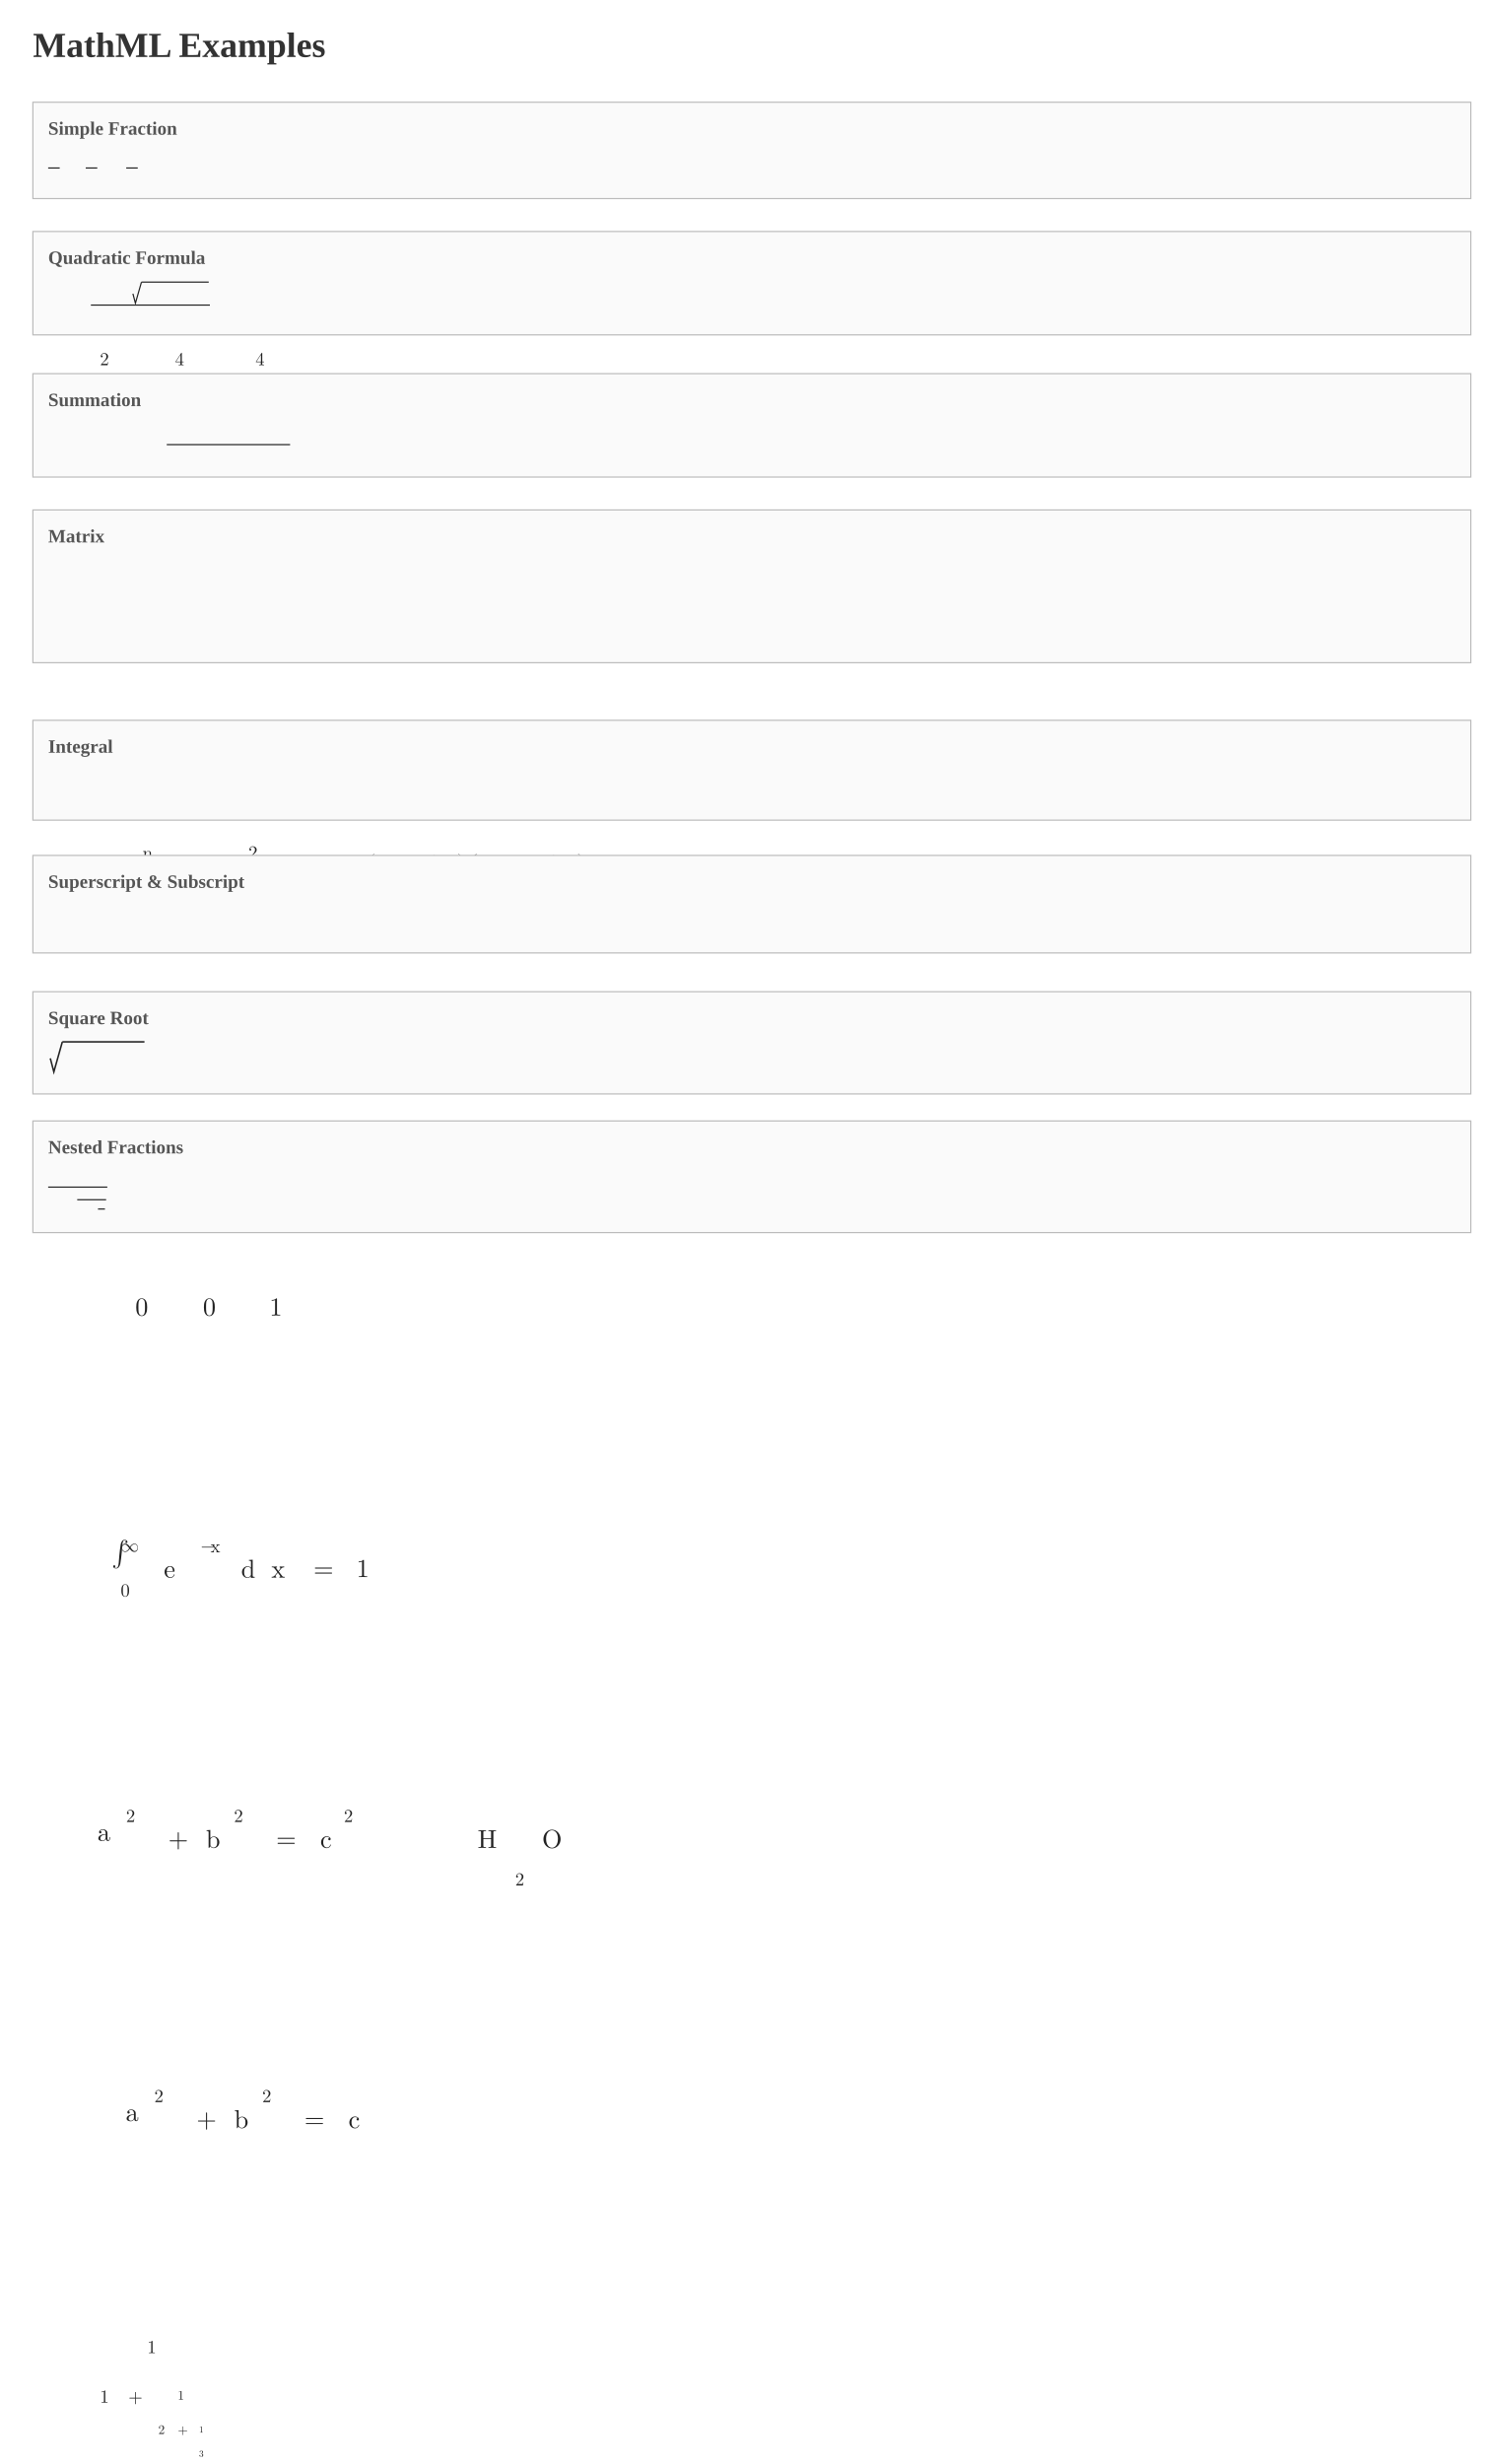
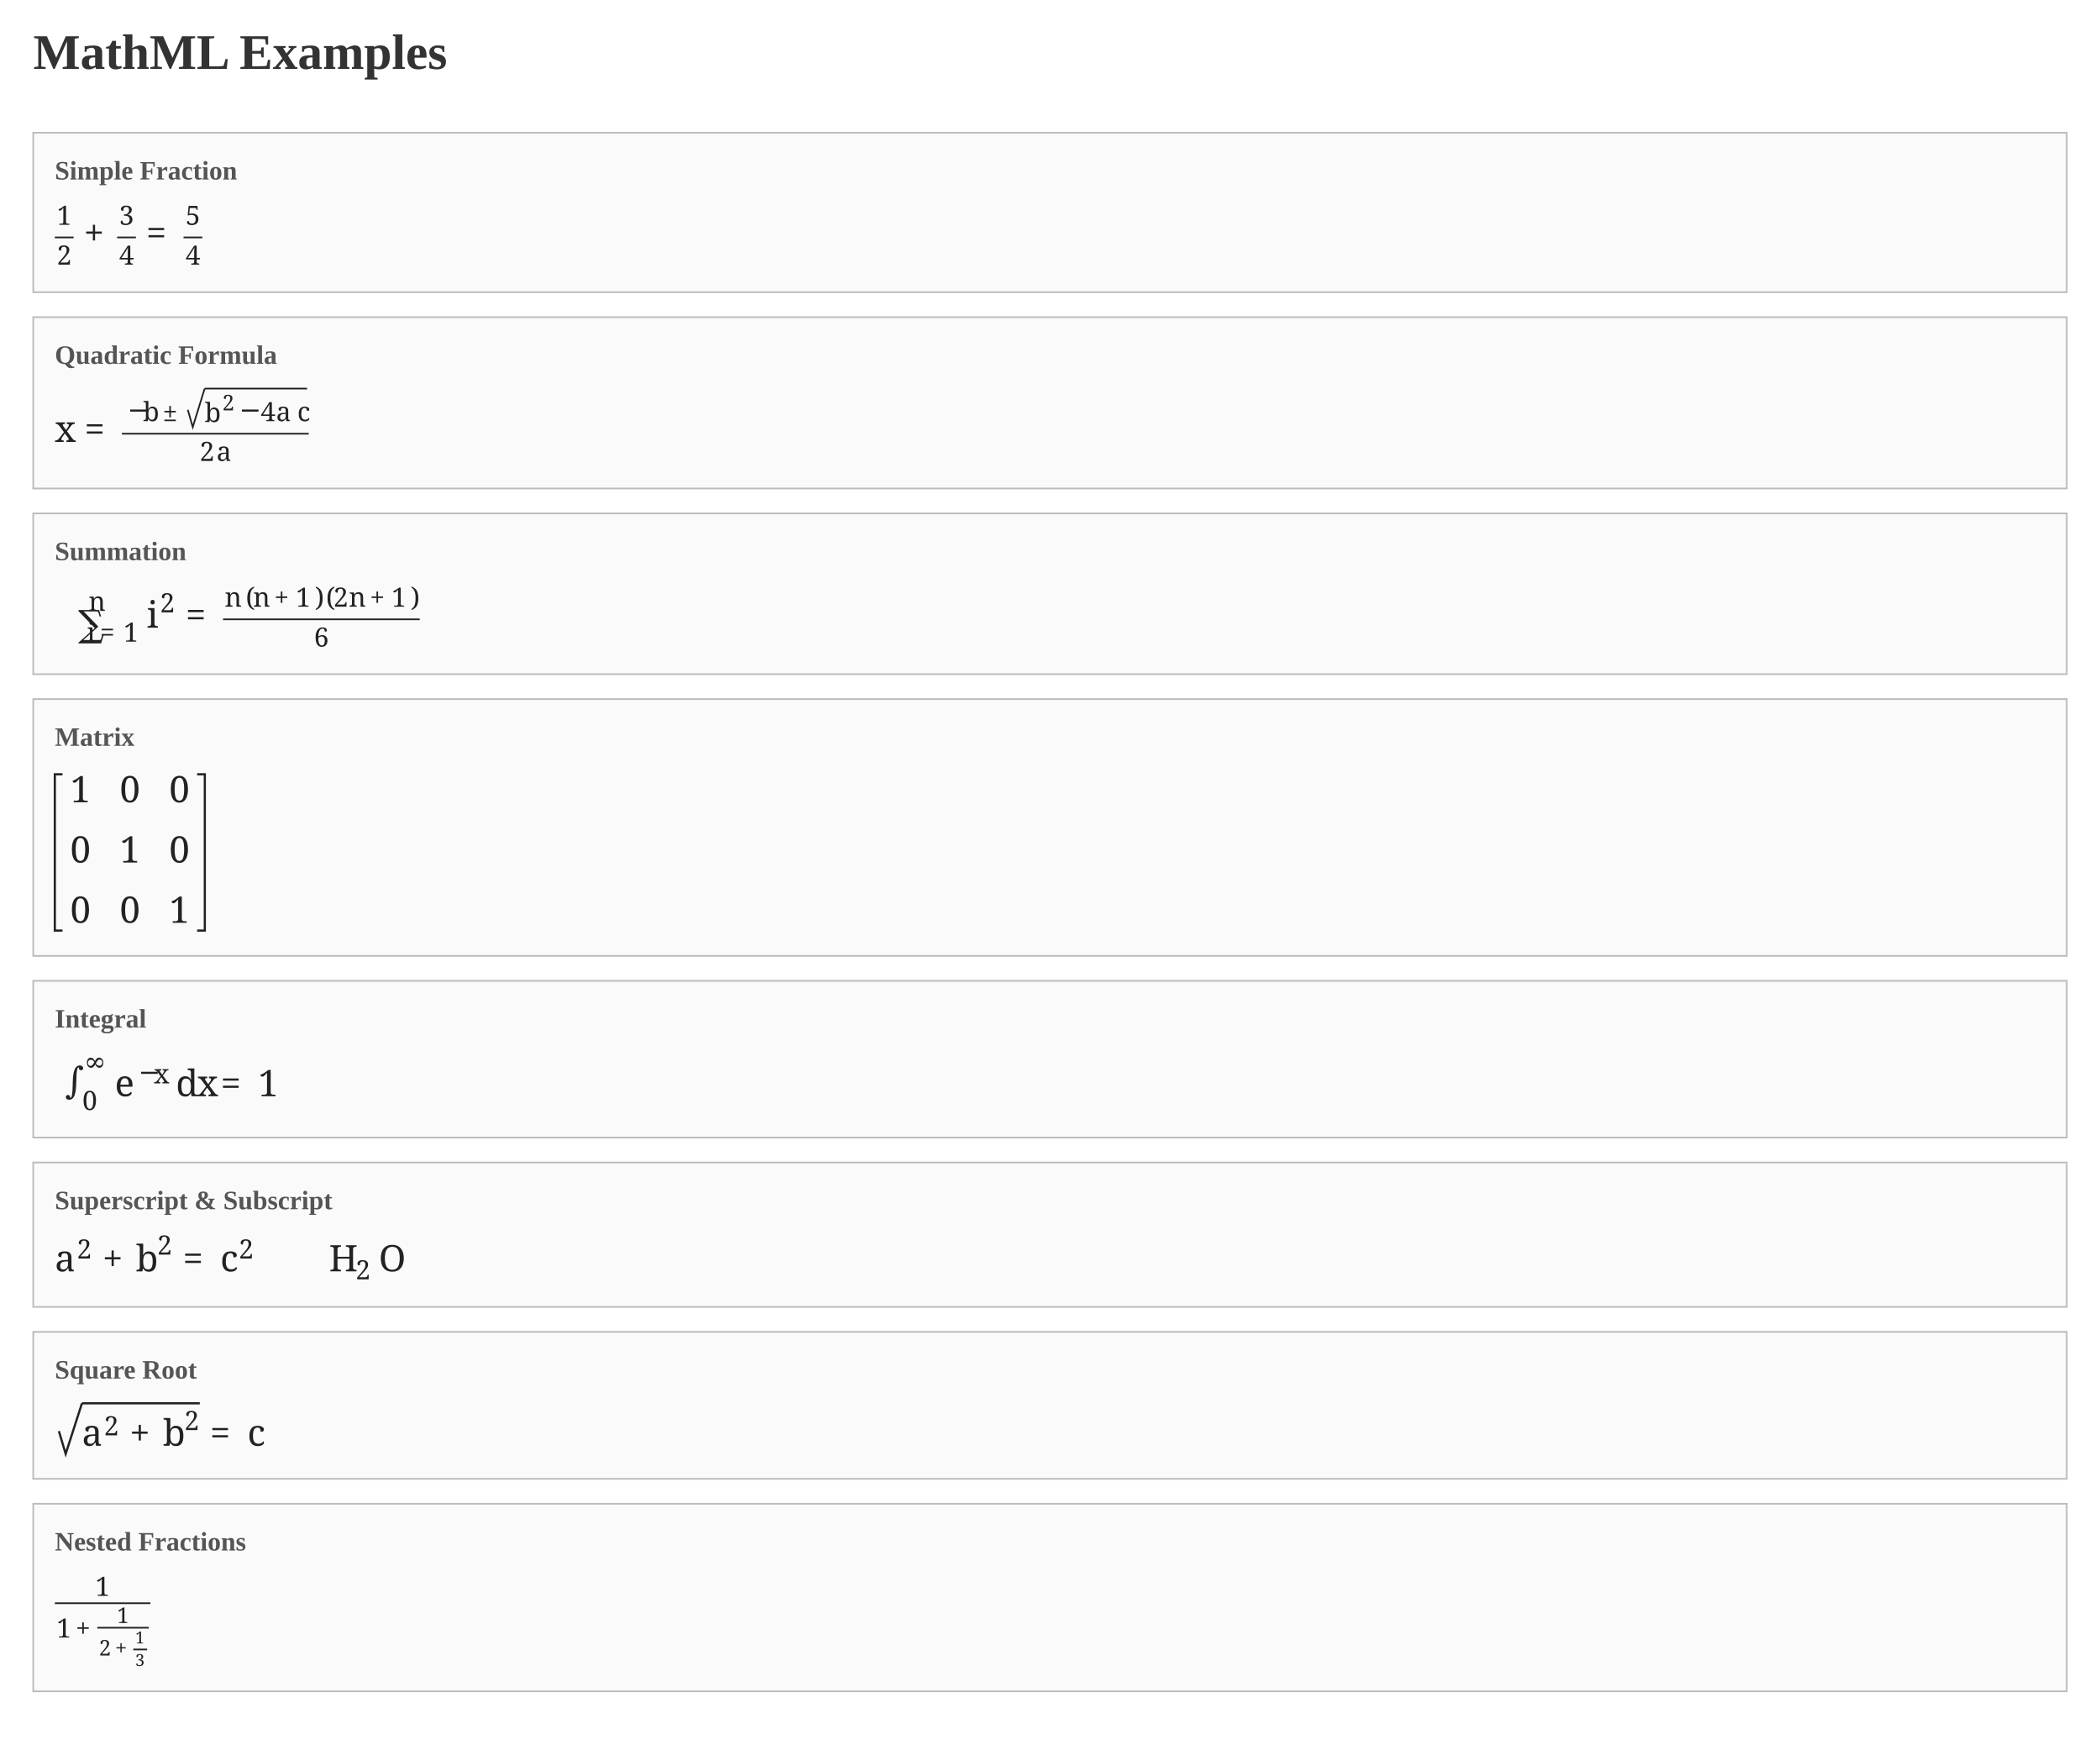
- <svg xmlns="http://www.w3.org/2000/svg" width="1264" height="2097" viewBox="0 0 1264 2097">
-   <text x="28" y="29.5" fill="rgb(51, 51, 51)" dominant-baseline="text-before-edge" font-weight="700" font-size="30px" font-family="Times New Roman">MathML Examples</text>
-   <path d="M28,87 L1252,87 L1252,169 L28,169 Z" fill="rgb(250, 250, 250)" stroke="rgb(187, 187, 187)" stroke-width="1" />
-   <text x="41" y="104.5" fill="rgb(85, 85, 85)" dominant-baseline="text-before-edge" font-weight="700" font-size="16px" font-family="Times New Roman">Simple Fraction</text>
-   <path d="M41,142.98 L50.81,142.98" fill="none" stroke="rgb(34, 34, 34)" stroke-width="1" />
-   <path d="M72.98,142.98 L82.8,142.98" fill="none" stroke="rgb(34, 34, 34)" stroke-width="1" />
-   <path d="M107.44,142.98 L117.25,142.98" fill="none" stroke="rgb(34, 34, 34)" stroke-width="1" />
-   <text x="85" y="262.19" fill="rgb(34, 34, 34)" dominant-baseline="text-before-edge" font-size="15.62px" font-family="math">1</text>
-   <text x="85" y="304.38" fill="rgb(34, 34, 34)" dominant-baseline="text-before-edge" font-size="15.62px" font-family="math">2</text>
-   <text x="114.92" y="271.5" fill="rgb(34, 34, 34)" dominant-baseline="text-before-edge" font-size="22px" font-family="math">+</text>
-   <text x="148.98" y="262.19" fill="rgb(34, 34, 34)" dominant-baseline="text-before-edge" font-size="15.62px" font-family="math">3</text>
-   <text x="148.98" y="304.38" fill="rgb(34, 34, 34)" dominant-baseline="text-before-edge" font-size="15.62px" font-family="math">4</text>
-   <text x="178.91" y="271.5" fill="rgb(34, 34, 34)" dominant-baseline="text-before-edge" font-size="22px" font-family="math">=</text>
-   <text x="217.44" y="262.19" fill="rgb(34, 34, 34)" dominant-baseline="text-before-edge" font-size="15.62px" font-family="math">5</text>
-   <text x="217.44" y="304.38" fill="rgb(34, 34, 34)" dominant-baseline="text-before-edge" font-size="15.62px" font-family="math">4</text>
-   <path d="M28,197 L1252,197 L1252,285 L28,285 Z" fill="rgb(250, 250, 250)" stroke="rgb(187, 187, 187)" stroke-width="1" />
-   <text x="41" y="214.5" fill="rgb(85, 85, 85)" dominant-baseline="text-before-edge" font-weight="700" font-size="16px" font-family="Times New Roman">Quadratic Formula</text>
-   <path d="M77.36,259.64 L178.67,259.64" fill="none" stroke="rgb(34, 34, 34)" stroke-width="1" />
-   <path d="M120.41,240.08 L177.67,240.08" fill="none" stroke="rgb(34, 34, 34)" stroke-width="1" />
-   <path d="M113.13,249.96 L115.27,258.05 L120.41,240.08" fill="none" stroke="rgb(34, 34, 34)" stroke-width="1" />
-   <text x="83" y="492.97" fill="rgb(34, 34, 34)" dominant-baseline="text-before-edge" font-size="22px" font-family="math">x</text>
-   <text x="118.83" y="492.47" fill="rgb(34, 34, 34)" dominant-baseline="text-before-edge" font-size="22px" font-family="math">=</text>
-   <text x="166.8" y="490.16" fill="rgb(34, 34, 34)" dominant-baseline="text-before-edge" font-size="15.62px" font-family="math">−</text>
-   <text x="175.17" y="490.66" fill="rgb(34, 34, 34)" dominant-baseline="text-before-edge" font-size="15.62px" font-family="math">b</text>
-   <text x="202.61" y="490.16" fill="rgb(34, 34, 34)" dominant-baseline="text-before-edge" font-size="15.62px" font-family="math">±</text>
-   <text x="241.41" y="496.66" fill="rgb(34, 34, 34)" dominant-baseline="text-before-edge" font-size="15.62px" font-family="math">b</text>
-   <text x="259.41" y="486.91" fill="rgb(34, 34, 34)" dominant-baseline="text-before-edge" font-size="11.09px" font-family="math">2</text>
-   <text x="285.39" y="500.16" fill="rgb(34, 34, 34)" dominant-baseline="text-before-edge" font-size="15.62px" font-family="math">−</text>
-   <text x="308.86" y="500.16" fill="rgb(34, 34, 34)" dominant-baseline="text-before-edge" font-size="15.62px" font-family="math">4</text>
-   <text x="324.67" y="500.66" fill="rgb(34, 34, 34)" dominant-baseline="text-before-edge" font-size="15.62px" font-family="math">a</text>
-   <text x="342.67" y="500.66" fill="rgb(34, 34, 34)" dominant-baseline="text-before-edge" font-size="15.62px" font-family="math">c</text>
-   <text x="240.61" y="544.35" fill="rgb(34, 34, 34)" dominant-baseline="text-before-edge" font-size="15.62px" font-family="math">2</text>
-   <text x="255.42" y="544.85" fill="rgb(34, 34, 34)" dominant-baseline="text-before-edge" font-size="15.62px" font-family="math">a</text>
-   <path d="M28,318 L1252,318 L1252,406 L28,406 Z" fill="rgb(250, 250, 250)" stroke="rgb(187, 187, 187)" stroke-width="1" />
-   <text x="41" y="335.5" fill="rgb(85, 85, 85)" dominant-baseline="text-before-edge" font-weight="700" font-size="16px" font-family="Times New Roman">Summation</text>
-   <path d="M141.94,378.42 L246.94,378.42" fill="none" stroke="rgb(34, 34, 34)" stroke-width="1" />
-   <text x="110.52" y="748.28" fill="rgb(34, 34, 34)" dominant-baseline="text-before-edge" font-size="22px" font-family="math">∑</text>
-   <text x="121.34" y="762.69" fill="rgb(34, 34, 34)" dominant-baseline="text-before-edge" font-size="15.62px" font-family="math">i</text>
-   <text x="140.78" y="762.19" fill="rgb(34, 34, 34)" dominant-baseline="text-before-edge" font-size="15.62px" font-family="math">=</text>
-   <text x="167.03" y="762.19" fill="rgb(34, 34, 34)" dominant-baseline="text-before-edge" font-size="15.62px" font-family="math">1</text>
-   <text x="121.34" y="724.69" fill="rgb(34, 34, 34)" dominant-baseline="text-before-edge" font-size="15.62px" font-family="math">n</text>
-   <text x="198.5" y="743.59" fill="rgb(34, 34, 34)" dominant-baseline="text-before-edge" font-size="22px" font-family="math">i</text>
-   <text x="211.48" y="724.19" fill="rgb(34, 34, 34)" dominant-baseline="text-before-edge" font-size="15.62px" font-family="math">2</text>
-   <text x="247.41" y="743.09" fill="rgb(34, 34, 34)" dominant-baseline="text-before-edge" font-size="22px" font-family="math">=</text>
-   <text x="286.94" y="732.28" fill="rgb(34, 34, 34)" dominant-baseline="text-before-edge" font-size="15.62px" font-family="math">n</text>
-   <text x="313.38" y="731.78" fill="rgb(34, 34, 34)" dominant-baseline="text-before-edge" font-size="15.62px" font-family="math">(</text>
-   <text x="315.14" y="732.28" fill="rgb(34, 34, 34)" dominant-baseline="text-before-edge" font-size="15.62px" font-family="math">n</text>
-   <text x="342.58" y="731.78" fill="rgb(34, 34, 34)" dominant-baseline="text-before-edge" font-size="15.62px" font-family="math">+</text>
-   <text x="365.05" y="731.78" fill="rgb(34, 34, 34)" dominant-baseline="text-before-edge" font-size="15.62px" font-family="math">1</text>
-   <text x="389.3" y="731.78" fill="rgb(34, 34, 34)" dominant-baseline="text-before-edge" font-size="15.62px" font-family="math">)</text>
-   <text x="400.5" y="731.78" fill="rgb(34, 34, 34)" dominant-baseline="text-before-edge" font-size="15.62px" font-family="math">(</text>
-   <text x="401.27" y="731.78" fill="rgb(34, 34, 34)" dominant-baseline="text-before-edge" font-size="15.62px" font-family="math">2</text>
-   <text x="417.08" y="732.28" fill="rgb(34, 34, 34)" dominant-baseline="text-before-edge" font-size="15.62px" font-family="math">n</text>
-   <text x="444.52" y="731.78" fill="rgb(34, 34, 34)" dominant-baseline="text-before-edge" font-size="15.62px" font-family="math">+</text>
-   <text x="466.98" y="731.78" fill="rgb(34, 34, 34)" dominant-baseline="text-before-edge" font-size="15.62px" font-family="math">1</text>
-   <text x="491.23" y="731.78" fill="rgb(34, 34, 34)" dominant-baseline="text-before-edge" font-size="15.62px" font-family="math">)</text>
-   <text x="382.56" y="775.97" fill="rgb(34, 34, 34)" dominant-baseline="text-before-edge" font-size="15.62px" font-family="math">6</text>
-   <path d="M28,434 L1252,434 L1252,564 L28,564 Z" fill="rgb(250, 250, 250)" stroke="rgb(187, 187, 187)" stroke-width="1" />
-   <text x="41" y="451.5" fill="rgb(85, 85, 85)" dominant-baseline="text-before-edge" font-weight="700" font-size="16px" font-family="Times New Roman">Matrix</text>
-   <text x="95.11" y="1001.13" fill="rgb(34, 34, 34)" dominant-baseline="text-before-edge" font-size="22px" font-family="math">[</text>
-   <text x="115.13" y="966.91" fill="rgb(34, 34, 34)" dominant-baseline="text-before-edge" font-size="22px" font-family="math">1</text>
-   <text x="172.72" y="966.91" fill="rgb(34, 34, 34)" dominant-baseline="text-before-edge" font-size="22px" font-family="math">0</text>
-   <text x="229.31" y="966.91" fill="rgb(34, 34, 34)" dominant-baseline="text-before-edge" font-size="22px" font-family="math">0</text>
-   <text x="115.13" y="1038.72" fill="rgb(34, 34, 34)" dominant-baseline="text-before-edge" font-size="22px" font-family="math">0</text>
-   <text x="172.72" y="1038.72" fill="rgb(34, 34, 34)" dominant-baseline="text-before-edge" font-size="22px" font-family="math">1</text>
-   <text x="229.31" y="1038.72" fill="rgb(34, 34, 34)" dominant-baseline="text-before-edge" font-size="22px" font-family="math">0</text>
-   <text x="115.13" y="1110.53" fill="rgb(34, 34, 34)" dominant-baseline="text-before-edge" font-size="22px" font-family="math">0</text>
-   <text x="172.72" y="1110.53" fill="rgb(34, 34, 34)" dominant-baseline="text-before-edge" font-size="22px" font-family="math">0</text>
-   <text x="229.31" y="1110.53" fill="rgb(34, 34, 34)" dominant-baseline="text-before-edge" font-size="22px" font-family="math">1</text>
-   <text x="281.22" y="1034.63" fill="rgb(34, 34, 34)" dominant-baseline="text-before-edge" font-size="22px" font-family="math">]</text>
-   <path d="M28,613 L1252,613 L1252,698 L28,698 Z" fill="rgb(250, 250, 250)" stroke="rgb(187, 187, 187)" stroke-width="1" />
-   <text x="41" y="630.5" fill="rgb(85, 85, 85)" dominant-baseline="text-before-edge" font-weight="700" font-size="16px" font-family="Times New Roman">Integral</text>
-   <text x="95.11" y="1319.09" fill="rgb(34, 34, 34)" dominant-baseline="text-before-edge" font-size="22px" font-family="math">∫</text>
-   <text x="102.69" y="1352.19" fill="rgb(34, 34, 34)" dominant-baseline="text-before-edge" font-size="15.62px" font-family="math">0</text>
-   <text x="102.69" y="1314.19" fill="rgb(34, 34, 34)" dominant-baseline="text-before-edge" font-size="15.62px" font-family="math">∞</text>
-   <text x="139.48" y="1333.59" fill="rgb(34, 34, 34)" dominant-baseline="text-before-edge" font-size="22px" font-family="math">e</text>
-   <text x="170.84" y="1314.19" fill="rgb(34, 34, 34)" dominant-baseline="text-before-edge" font-size="15.62px" font-family="math">−</text>
-   <text x="179.22" y="1314.69" fill="rgb(34, 34, 34)" dominant-baseline="text-before-edge" font-size="15.62px" font-family="math">x</text>
-   <text x="205.22" y="1333.59" fill="rgb(34, 34, 34)" dominant-baseline="text-before-edge" font-size="22px" font-family="math">d</text>
-   <text x="230.98" y="1333.59" fill="rgb(34, 34, 34)" dominant-baseline="text-before-edge" font-size="22px" font-family="math">x</text>
-   <text x="266.81" y="1333.09" fill="rgb(34, 34, 34)" dominant-baseline="text-before-edge" font-size="22px" font-family="math">=</text>
-   <text x="303.34" y="1333.09" fill="rgb(34, 34, 34)" dominant-baseline="text-before-edge" font-size="22px" font-family="math">1</text>
-   <path d="M28,728 L1252,728 L1252,811 L28,811 Z" fill="rgb(250, 250, 250)" stroke="rgb(187, 187, 187)" stroke-width="1" />
-   <text x="41" y="745.5" fill="rgb(85, 85, 85)" dominant-baseline="text-before-edge" font-weight="700" font-size="16px" font-family="Times New Roman">Superscript &amp; Subscript</text>
-   <text x="83" y="1557.59" fill="rgb(34, 34, 34)" dominant-baseline="text-before-edge" font-size="22px" font-family="math">a</text>
-   <text x="107.27" y="1544.19" fill="rgb(34, 34, 34)" dominant-baseline="text-before-edge" font-size="15.62px" font-family="math">2</text>
-   <text x="143.19" y="1563.09" fill="rgb(34, 34, 34)" dominant-baseline="text-before-edge" font-size="22px" font-family="math">+</text>
-   <text x="175.25" y="1563.59" fill="rgb(34, 34, 34)" dominant-baseline="text-before-edge" font-size="22px" font-family="math">b</text>
-   <text x="199.11" y="1544.19" fill="rgb(34, 34, 34)" dominant-baseline="text-before-edge" font-size="15.62px" font-family="math">2</text>
-   <text x="235.03" y="1563.09" fill="rgb(34, 34, 34)" dominant-baseline="text-before-edge" font-size="22px" font-family="math">=</text>
-   <text x="272.56" y="1563.59" fill="rgb(34, 34, 34)" dominant-baseline="text-before-edge" font-size="22px" font-family="math">c</text>
-   <text x="292.69" y="1544.19" fill="rgb(34, 34, 34)" dominant-baseline="text-before-edge" font-size="15.62px" font-family="math">2</text>
-   <text x="406.5" y="1563.59" fill="rgb(34, 34, 34)" dominant-baseline="text-before-edge" font-size="22px" font-family="math">H</text>
-   <text x="438.53" y="1598.19" fill="rgb(34, 34, 34)" dominant-baseline="text-before-edge" font-size="15.62px" font-family="math">2</text>
-   <text x="461.34" y="1563.59" fill="rgb(34, 34, 34)" dominant-baseline="text-before-edge" font-size="22px" font-family="math">O</text>
-   <path d="M28,844 L1252,844 L1252,931 L28,931 Z" fill="rgb(250, 250, 250)" stroke="rgb(187, 187, 187)" stroke-width="1" />
-   <text x="41" y="861.5" fill="rgb(85, 85, 85)" dominant-baseline="text-before-edge" font-weight="700" font-size="16px" font-family="Times New Roman">Square Root</text>
-   <path d="M53.06,886.67 L122.98,886.67" fill="none" stroke="rgb(34, 34, 34)" stroke-width="1.32" />
-   <path d="M42.81,900.72 L45.83,912.22 L53.06,886.67" fill="none" stroke="rgb(34, 34, 34)" stroke-width="1.32" />
-   <text x="107.06" y="1796.05" fill="rgb(34, 34, 34)" dominant-baseline="text-before-edge" font-size="22px" font-family="math">a</text>
-   <text x="131.33" y="1782.64" fill="rgb(34, 34, 34)" dominant-baseline="text-before-edge" font-size="15.62px" font-family="math">2</text>
-   <text x="167.25" y="1801.55" fill="rgb(34, 34, 34)" dominant-baseline="text-before-edge" font-size="22px" font-family="math">+</text>
-   <text x="199.31" y="1802.05" fill="rgb(34, 34, 34)" dominant-baseline="text-before-edge" font-size="22px" font-family="math">b</text>
-   <text x="223.17" y="1782.64" fill="rgb(34, 34, 34)" dominant-baseline="text-before-edge" font-size="15.62px" font-family="math">2</text>
-   <text x="259.09" y="1801.55" fill="rgb(34, 34, 34)" dominant-baseline="text-before-edge" font-size="22px" font-family="math">=</text>
-   <text x="296.63" y="1802.05" fill="rgb(34, 34, 34)" dominant-baseline="text-before-edge" font-size="22px" font-family="math">c</text>
-   <path d="M28,954 L1252,954 L1252,1049 L28,1049 Z" fill="rgb(250, 250, 250)" stroke="rgb(187, 187, 187)" stroke-width="1" />
-   <text x="41" y="971.5" fill="rgb(85, 85, 85)" dominant-baseline="text-before-edge" font-weight="700" font-size="16px" font-family="Times New Roman">Nested Fractions</text>
-   <path d="M41,1010.31 L91.34,1010.31" fill="none" stroke="rgb(34, 34, 34)" stroke-width="1" />
-   <path d="M65.72,1021.03 L90.34,1021.03" fill="none" stroke="rgb(34, 34, 34)" stroke-width="1" />
-   <path d="M83.41,1028.95 L89.34,1028.95" fill="none" stroke="rgb(34, 34, 34)" stroke-width="1" />
-   <text x="125.27" y="1996.19" fill="rgb(34, 34, 34)" dominant-baseline="text-before-edge" font-size="15.62px" font-family="math">1</text>
-   <text x="85" y="2038.38" fill="rgb(34, 34, 34)" dominant-baseline="text-before-edge" font-size="15.62px" font-family="math">1</text>
-   <text x="109.25" y="2038.38" fill="rgb(34, 34, 34)" dominant-baseline="text-before-edge" font-size="15.62px" font-family="math">+</text>
-   <text x="151.25" y="2037.64" fill="rgb(34, 34, 34)" dominant-baseline="text-before-edge" font-size="11.09px" font-family="math">1</text>
-   <text x="134.72" y="2066.89" fill="rgb(34, 34, 34)" dominant-baseline="text-before-edge" font-size="11.09px" font-family="math">2</text>
-   <text x="151.31" y="2066.89" fill="rgb(34, 34, 34)" dominant-baseline="text-before-edge" font-size="11.09px" font-family="math">+</text>
-   <text x="169.41" y="2067" fill="rgb(34, 34, 34)" dominant-baseline="text-before-edge" font-size="7.87px" font-family="math">1</text>
-   <text x="169.41" y="2087.59" fill="rgb(34, 34, 34)" dominant-baseline="text-before-edge" font-size="7.87px" font-family="math">3</text>
+ <svg xmlns="http://www.w3.org/2000/svg" width="1264" height="1053" viewBox="0 0 1264 1053">
+   <text x="20" y="22.5" fill="rgb(51, 51, 51)" dominant-baseline="text-before-edge" font-weight="700" font-size="30px" font-family="Times New Roman">MathML Examples</text>
+   <path d="M20,79.9 L1244,79.9 L1244,175.85 L20,175.85 Z" fill="rgb(250, 250, 250)" stroke="rgb(187, 187, 187)" stroke-width="1" />
+   <text x="33" y="97.9" fill="rgb(85, 85, 85)" dominant-baseline="text-before-edge" font-weight="700" font-size="16px" font-family="Times New Roman">Simple Fraction</text>
+   <path d="M33,142.88 L44.3,142.88" fill="none" stroke="rgb(34, 34, 34)" stroke-width="1" />
+   <path d="M70.5,142.88 L81.8,142.88" fill="none" stroke="rgb(34, 34, 34)" stroke-width="1" />
+   <path d="M110.47,142.88 L121.77,142.88" fill="none" stroke="rgb(34, 34, 34)" stroke-width="1" />
+   <text x="34.2" y="122.9" fill="rgb(34, 34, 34)" dominant-baseline="text-before-edge" font-size="16px" font-family="serif">1</text>
+   <text x="34.2" y="146.85" fill="rgb(34, 34, 34)" dominant-baseline="text-before-edge" font-size="16px" font-family="serif">2</text>
+   <text x="50.42" y="130.78" fill="rgb(34, 34, 34)" dominant-baseline="text-before-edge" font-size="22px" font-family="serif">+</text>
+   <text x="71.7" y="122.9" fill="rgb(34, 34, 34)" dominant-baseline="text-before-edge" font-size="16px" font-family="serif">3</text>
+   <text x="71.7" y="146.85" fill="rgb(34, 34, 34)" dominant-baseline="text-before-edge" font-size="16px" font-family="serif">4</text>
+   <text x="87.92" y="130.78" fill="rgb(34, 34, 34)" dominant-baseline="text-before-edge" font-size="22px" font-family="serif">=</text>
+   <text x="111.67" y="122.9" fill="rgb(34, 34, 34)" dominant-baseline="text-before-edge" font-size="16px" font-family="serif">5</text>
+   <text x="111.67" y="146.85" fill="rgb(34, 34, 34)" dominant-baseline="text-before-edge" font-size="16px" font-family="serif">4</text>
+   <path d="M20,190.85 L1244,190.85 L1244,293.98 L20,293.98 Z" fill="rgb(250, 250, 250)" stroke="rgb(187, 187, 187)" stroke-width="1" />
+   <text x="33" y="208.85" fill="rgb(85, 85, 85)" dominant-baseline="text-before-edge" font-weight="700" font-size="16px" font-family="Times New Roman">Quadratic Formula</text>
+   <path d="M73.38,261.01 L185.85,261.01" fill="none" stroke="rgb(34, 34, 34)" stroke-width="1" />
+   <path d="M123.18,233.85 L184.85,233.85" fill="none" stroke="rgb(34, 34, 34)" stroke-width="1" />
+   <path d="M113.04,246.6 L116.02,257.03 L123.18,233.85" fill="none" stroke="rgb(34, 34, 34)" stroke-width="1" />
+   <text x="33" y="248.92" fill="rgb(34, 34, 34)" dominant-baseline="text-before-edge" font-size="22px" font-family="serif">x</text>
+   <text x="50.83" y="248.92" fill="rgb(34, 34, 34)" dominant-baseline="text-before-edge" font-size="22px" font-family="serif">=</text>
+   <text x="76.62" y="241.03" fill="rgb(34, 34, 34)" dominant-baseline="text-before-edge" font-size="16px" font-family="serif">−</text>
+   <text x="86.07" y="241.03" fill="rgb(34, 34, 34)" dominant-baseline="text-before-edge" font-size="16px" font-family="serif">b</text>
+   <text x="97.92" y="241.03" fill="rgb(34, 34, 34)" dominant-baseline="text-before-edge" font-size="16px" font-family="serif">±</text>
+   <text x="123.18" y="241.55" fill="rgb(34, 34, 34)" dominant-baseline="text-before-edge" font-size="16px" font-family="serif">b</text>
+   <text x="133.8" y="236.87" fill="rgb(34, 34, 34)" dominant-baseline="text-before-edge" font-size="13px" font-family="serif">2</text>
+   <text x="143.88" y="241.03" fill="rgb(34, 34, 34)" dominant-baseline="text-before-edge" font-size="16px" font-family="serif">−</text>
+   <text x="156.9" y="241.03" fill="rgb(34, 34, 34)" dominant-baseline="text-before-edge" font-size="16px" font-family="serif">4</text>
+   <text x="166.2" y="241.03" fill="rgb(34, 34, 34)" dominant-baseline="text-before-edge" font-size="16px" font-family="serif">a</text>
+   <text x="178.92" y="241.03" fill="rgb(34, 34, 34)" dominant-baseline="text-before-edge" font-size="16px" font-family="serif">c</text>
+   <text x="120.15" y="264.98" fill="rgb(34, 34, 34)" dominant-baseline="text-before-edge" font-size="16px" font-family="serif">2</text>
+   <text x="130.33" y="264.98" fill="rgb(34, 34, 34)" dominant-baseline="text-before-edge" font-size="16px" font-family="serif">a</text>
+   <path d="M20,308.98 L1244,308.98 L1244,405.73 L20,405.73 Z" fill="rgb(250, 250, 250)" stroke="rgb(187, 187, 187)" stroke-width="1" />
+   <text x="33" y="326.98" fill="rgb(85, 85, 85)" dominant-baseline="text-before-edge" font-weight="700" font-size="16px" font-family="Times New Roman">Summation</text>
+   <path d="M134.25,372.72 L252.62,372.72" fill="none" stroke="rgb(34, 34, 34)" stroke-width="1" />
+   <text x="47.02" y="367.73" fill="rgb(34, 34, 34)" dominant-baseline="text-before-edge" font-size="22px" font-family="serif">∑</text>
+   <text x="52.25" y="373.73" fill="rgb(34, 34, 34)" dominant-baseline="text-before-edge" font-size="16px" font-family="serif">i</text>
+   <text x="60.12" y="373.73" fill="rgb(34, 34, 34)" dominant-baseline="text-before-edge" font-size="16px" font-family="serif">=</text>
+   <text x="74.35" y="373.73" fill="rgb(34, 34, 34)" dominant-baseline="text-before-edge" font-size="16px" font-family="serif">1</text>
+   <text x="53.25" y="355.22" fill="rgb(34, 34, 34)" dominant-baseline="text-before-edge" font-size="16px" font-family="serif">n</text>
+   <text x="88.32" y="360.67" fill="rgb(34, 34, 34)" dominant-baseline="text-before-edge" font-size="22px" font-family="serif">i</text>
+   <text x="96.28" y="356.12" fill="rgb(34, 34, 34)" dominant-baseline="text-before-edge" font-size="16px" font-family="serif">2</text>
+   <text x="111.7" y="360.67" fill="rgb(34, 34, 34)" dominant-baseline="text-before-edge" font-size="22px" font-family="serif">=</text>
+   <text x="135.25" y="352.7" fill="rgb(34, 34, 34)" dominant-baseline="text-before-edge" font-size="16px" font-family="serif">n</text>
+   <text x="147.92" y="352.7" fill="rgb(34, 34, 34)" dominant-baseline="text-before-edge" font-size="16px" font-family="serif">(</text>
+   <text x="152.35" y="352.7" fill="rgb(34, 34, 34)" dominant-baseline="text-before-edge" font-size="16px" font-family="serif">n</text>
+   <text x="165.02" y="352.7" fill="rgb(34, 34, 34)" dominant-baseline="text-before-edge" font-size="16px" font-family="serif">+</text>
+   <text x="178.03" y="352.7" fill="rgb(34, 34, 34)" dominant-baseline="text-before-edge" font-size="16px" font-family="serif">1</text>
+   <text x="189.57" y="352.7" fill="rgb(34, 34, 34)" dominant-baseline="text-before-edge" font-size="16px" font-family="serif">)</text>
+   <text x="196.23" y="352.7" fill="rgb(34, 34, 34)" dominant-baseline="text-before-edge" font-size="16px" font-family="serif">(</text>
+   <text x="200.67" y="352.7" fill="rgb(34, 34, 34)" dominant-baseline="text-before-edge" font-size="16px" font-family="serif">2</text>
+   <text x="209.97" y="352.7" fill="rgb(34, 34, 34)" dominant-baseline="text-before-edge" font-size="16px" font-family="serif">n</text>
+   <text x="222.63" y="352.7" fill="rgb(34, 34, 34)" dominant-baseline="text-before-edge" font-size="16px" font-family="serif">+</text>
+   <text x="235.65" y="352.7" fill="rgb(34, 34, 34)" dominant-baseline="text-before-edge" font-size="16px" font-family="serif">1</text>
+   <text x="247.18" y="352.7" fill="rgb(34, 34, 34)" dominant-baseline="text-before-edge" font-size="16px" font-family="serif">)</text>
+   <text x="188.98" y="376.73" fill="rgb(34, 34, 34)" dominant-baseline="text-before-edge" font-size="16px" font-family="serif">6</text>
+   <path d="M20,420.73 L1244,420.73 L1244,575.27 L20,575.27 Z" fill="rgb(250, 250, 250)" stroke="rgb(187, 187, 187)" stroke-width="1" />
+   <text x="33" y="438.73" fill="rgb(85, 85, 85)" dominant-baseline="text-before-edge" font-weight="700" font-size="16px" font-family="Times New Roman">Matrix</text>
+   <path d="M37.63,465.97 L33,465.97 L33,560.03 L37.63,560.03" fill="none" stroke="rgb(34, 34, 34)" stroke-width="1.32" />
+   <path d="M118.65,465.97 L123.28,465.97 L123.28,560.03 L118.65,560.03" fill="none" stroke="rgb(34, 34, 34)" stroke-width="1.32" />
+   <text x="42.27" y="465.73" fill="rgb(34, 34, 34)" dominant-baseline="text-before-edge" font-size="22px" font-family="serif">1</text>
+   <text x="72.05" y="465.73" fill="rgb(34, 34, 34)" dominant-baseline="text-before-edge" font-size="22px" font-family="serif">0</text>
+   <text x="101.83" y="465.73" fill="rgb(34, 34, 34)" dominant-baseline="text-before-edge" font-size="22px" font-family="serif">0</text>
+   <text x="42.27" y="502" fill="rgb(34, 34, 34)" dominant-baseline="text-before-edge" font-size="22px" font-family="serif">0</text>
+   <text x="72.05" y="502" fill="rgb(34, 34, 34)" dominant-baseline="text-before-edge" font-size="22px" font-family="serif">1</text>
+   <text x="101.83" y="502" fill="rgb(34, 34, 34)" dominant-baseline="text-before-edge" font-size="22px" font-family="serif">0</text>
+   <text x="42.27" y="538.27" fill="rgb(34, 34, 34)" dominant-baseline="text-before-edge" font-size="22px" font-family="serif">0</text>
+   <text x="72.05" y="538.27" fill="rgb(34, 34, 34)" dominant-baseline="text-before-edge" font-size="22px" font-family="serif">0</text>
+   <text x="101.83" y="538.27" fill="rgb(34, 34, 34)" dominant-baseline="text-before-edge" font-size="22px" font-family="serif">1</text>
+   <path d="M20,590.27 L1244,590.27 L1244,684.6 L20,684.6 Z" fill="rgb(250, 250, 250)" stroke="rgb(187, 187, 187)" stroke-width="1" />
+   <text x="33" y="608.27" fill="rgb(85, 85, 85)" dominant-baseline="text-before-edge" font-weight="700" font-size="16px" font-family="Times New Roman">Integral</text>
+   <text x="39.12" y="642.63" fill="rgb(34, 34, 34)" dominant-baseline="text-before-edge" font-size="22px" font-family="serif">∫</text>
+   <text x="49.57" y="655.6" fill="rgb(34, 34, 34)" dominant-baseline="text-before-edge" font-size="16px" font-family="serif">0</text>
+   <text x="50.57" y="633.27" fill="rgb(34, 34, 34)" dominant-baseline="text-before-edge" font-size="16px" font-family="serif">∞</text>
+   <text x="69.08" y="642.63" fill="rgb(34, 34, 34)" dominant-baseline="text-before-edge" font-size="22px" font-family="serif">e</text>
+   <text x="83.23" y="639.58" fill="rgb(34, 34, 34)" dominant-baseline="text-before-edge" font-size="16px" font-family="serif">−</text>
+   <text x="92.68" y="639.58" fill="rgb(34, 34, 34)" dominant-baseline="text-before-edge" font-size="16px" font-family="serif">x</text>
+   <text x="105.85" y="642.63" fill="rgb(34, 34, 34)" dominant-baseline="text-before-edge" font-size="22px" font-family="serif">d</text>
+   <text x="118.6" y="642.63" fill="rgb(34, 34, 34)" dominant-baseline="text-before-edge" font-size="22px" font-family="serif">x</text>
+   <text x="132.77" y="642.63" fill="rgb(34, 34, 34)" dominant-baseline="text-before-edge" font-size="22px" font-family="serif">=</text>
+   <text x="155.32" y="642.63" fill="rgb(34, 34, 34)" dominant-baseline="text-before-edge" font-size="22px" font-family="serif">1</text>
+   <path d="M20,699.6 L1244,699.6 L1244,786.52 L20,786.52 Z" fill="rgb(250, 250, 250)" stroke="rgb(187, 187, 187)" stroke-width="1" />
+   <text x="33" y="717.6" fill="rgb(85, 85, 85)" dominant-baseline="text-before-edge" font-weight="700" font-size="16px" font-family="Times New Roman">Superscript &amp; Subscript</text>
+   <text x="33" y="748.03" fill="rgb(34, 34, 34)" dominant-baseline="text-before-edge" font-size="22px" font-family="serif">a</text>
+   <text x="46.25" y="744.98" fill="rgb(34, 34, 34)" dominant-baseline="text-before-edge" font-size="16px" font-family="serif">2</text>
+   <text x="61.67" y="748.03" fill="rgb(34, 34, 34)" dominant-baseline="text-before-edge" font-size="22px" font-family="serif">+</text>
+   <text x="81.75" y="748.05" fill="rgb(34, 34, 34)" dominant-baseline="text-before-edge" font-size="22px" font-family="serif">b</text>
+   <text x="94.62" y="742.6" fill="rgb(34, 34, 34)" dominant-baseline="text-before-edge" font-size="16px" font-family="serif">2</text>
+   <text x="110.03" y="748.03" fill="rgb(34, 34, 34)" dominant-baseline="text-before-edge" font-size="22px" font-family="serif">=</text>
+   <text x="132.58" y="748.03" fill="rgb(34, 34, 34)" dominant-baseline="text-before-edge" font-size="22px" font-family="serif">c</text>
+   <text x="143.7" y="744.98" fill="rgb(34, 34, 34)" dominant-baseline="text-before-edge" font-size="16px" font-family="serif">2</text>
+   <text x="198" y="748.03" fill="rgb(34, 34, 34)" dominant-baseline="text-before-edge" font-size="22px" font-family="serif">H</text>
+   <text x="214.02" y="757.52" fill="rgb(34, 34, 34)" dominant-baseline="text-before-edge" font-size="16px" font-family="serif">2</text>
+   <text x="227.98" y="748.03" fill="rgb(34, 34, 34)" dominant-baseline="text-before-edge" font-size="22px" font-family="serif">O</text>
+   <path d="M20,801.52 L1244,801.52 L1244,889.98 L20,889.98 Z" fill="rgb(250, 250, 250)" stroke="rgb(187, 187, 187)" stroke-width="1" />
+   <text x="33" y="819.52" fill="rgb(85, 85, 85)" dominant-baseline="text-before-edge" font-weight="700" font-size="16px" font-family="Times New Roman">Square Root</text>
+   <path d="M49.33,844.52 L120.25,844.52" fill="none" stroke="rgb(34, 34, 34)" stroke-width="1.32" />
+   <path d="M35.45,861.27 L39.53,874.98 L49.33,844.52" fill="none" stroke="rgb(34, 34, 34)" stroke-width="1.32" />
+   <text x="49.33" y="852.98" fill="rgb(34, 34, 34)" dominant-baseline="text-before-edge" font-size="22px" font-family="serif">a</text>
+   <text x="62.58" y="851.38" fill="rgb(34, 34, 34)" dominant-baseline="text-before-edge" font-size="16px" font-family="serif">2</text>
+   <text x="78" y="852.98" fill="rgb(34, 34, 34)" dominant-baseline="text-before-edge" font-size="22px" font-family="serif">+</text>
+   <text x="98.08" y="853" fill="rgb(34, 34, 34)" dominant-baseline="text-before-edge" font-size="22px" font-family="serif">b</text>
+   <text x="110.95" y="848.23" fill="rgb(34, 34, 34)" dominant-baseline="text-before-edge" font-size="16px" font-family="serif">2</text>
+   <text x="126.37" y="852.98" fill="rgb(34, 34, 34)" dominant-baseline="text-before-edge" font-size="22px" font-family="serif">=</text>
+   <text x="148.92" y="852.98" fill="rgb(34, 34, 34)" dominant-baseline="text-before-edge" font-size="22px" font-family="serif">c</text>
+   <path d="M20,904.98 L1244,904.98 L1244,1017.85 L20,1017.85 Z" fill="rgb(250, 250, 250)" stroke="rgb(187, 187, 187)" stroke-width="1" />
+   <text x="33" y="922.98" fill="rgb(85, 85, 85)" dominant-baseline="text-before-edge" font-weight="700" font-size="16px" font-family="Times New Roman">Nested Fractions</text>
+   <path d="M33,964.83 L90.55,964.83" fill="none" stroke="rgb(34, 34, 34)" stroke-width="1" />
+   <path d="M58.55,979.58 L89.55,979.58" fill="none" stroke="rgb(34, 34, 34)" stroke-width="1" />
+   <path d="M80.2,992.67 L88.55,992.67" fill="none" stroke="rgb(34, 34, 34)" stroke-width="1" />
+   <text x="57.32" y="947.98" fill="rgb(34, 34, 34)" dominant-baseline="text-before-edge" font-size="16px" font-family="serif">1</text>
+   <text x="34" y="973.08" fill="rgb(34, 34, 34)" dominant-baseline="text-before-edge" font-size="16px" font-family="serif">1</text>
+   <text x="45.53" y="973.08" fill="rgb(34, 34, 34)" dominant-baseline="text-before-edge" font-size="16px" font-family="serif">+</text>
+   <text x="70.38" y="966.65" fill="rgb(34, 34, 34)" dominant-baseline="text-before-edge" font-size="13px" font-family="serif">1</text>
+   <text x="59.55" y="986.22" fill="rgb(34, 34, 34)" dominant-baseline="text-before-edge" font-size="13px" font-family="serif">2</text>
+   <text x="69.23" y="986.22" fill="rgb(34, 34, 34)" dominant-baseline="text-before-edge" font-size="13px" font-family="serif">+</text>
+   <text x="81.42" y="981.27" fill="rgb(34, 34, 34)" dominant-baseline="text-before-edge" font-size="10px" font-family="serif">1</text>
+   <text x="81.42" y="994.85" fill="rgb(34, 34, 34)" dominant-baseline="text-before-edge" font-size="10px" font-family="serif">3</text>
</svg>
